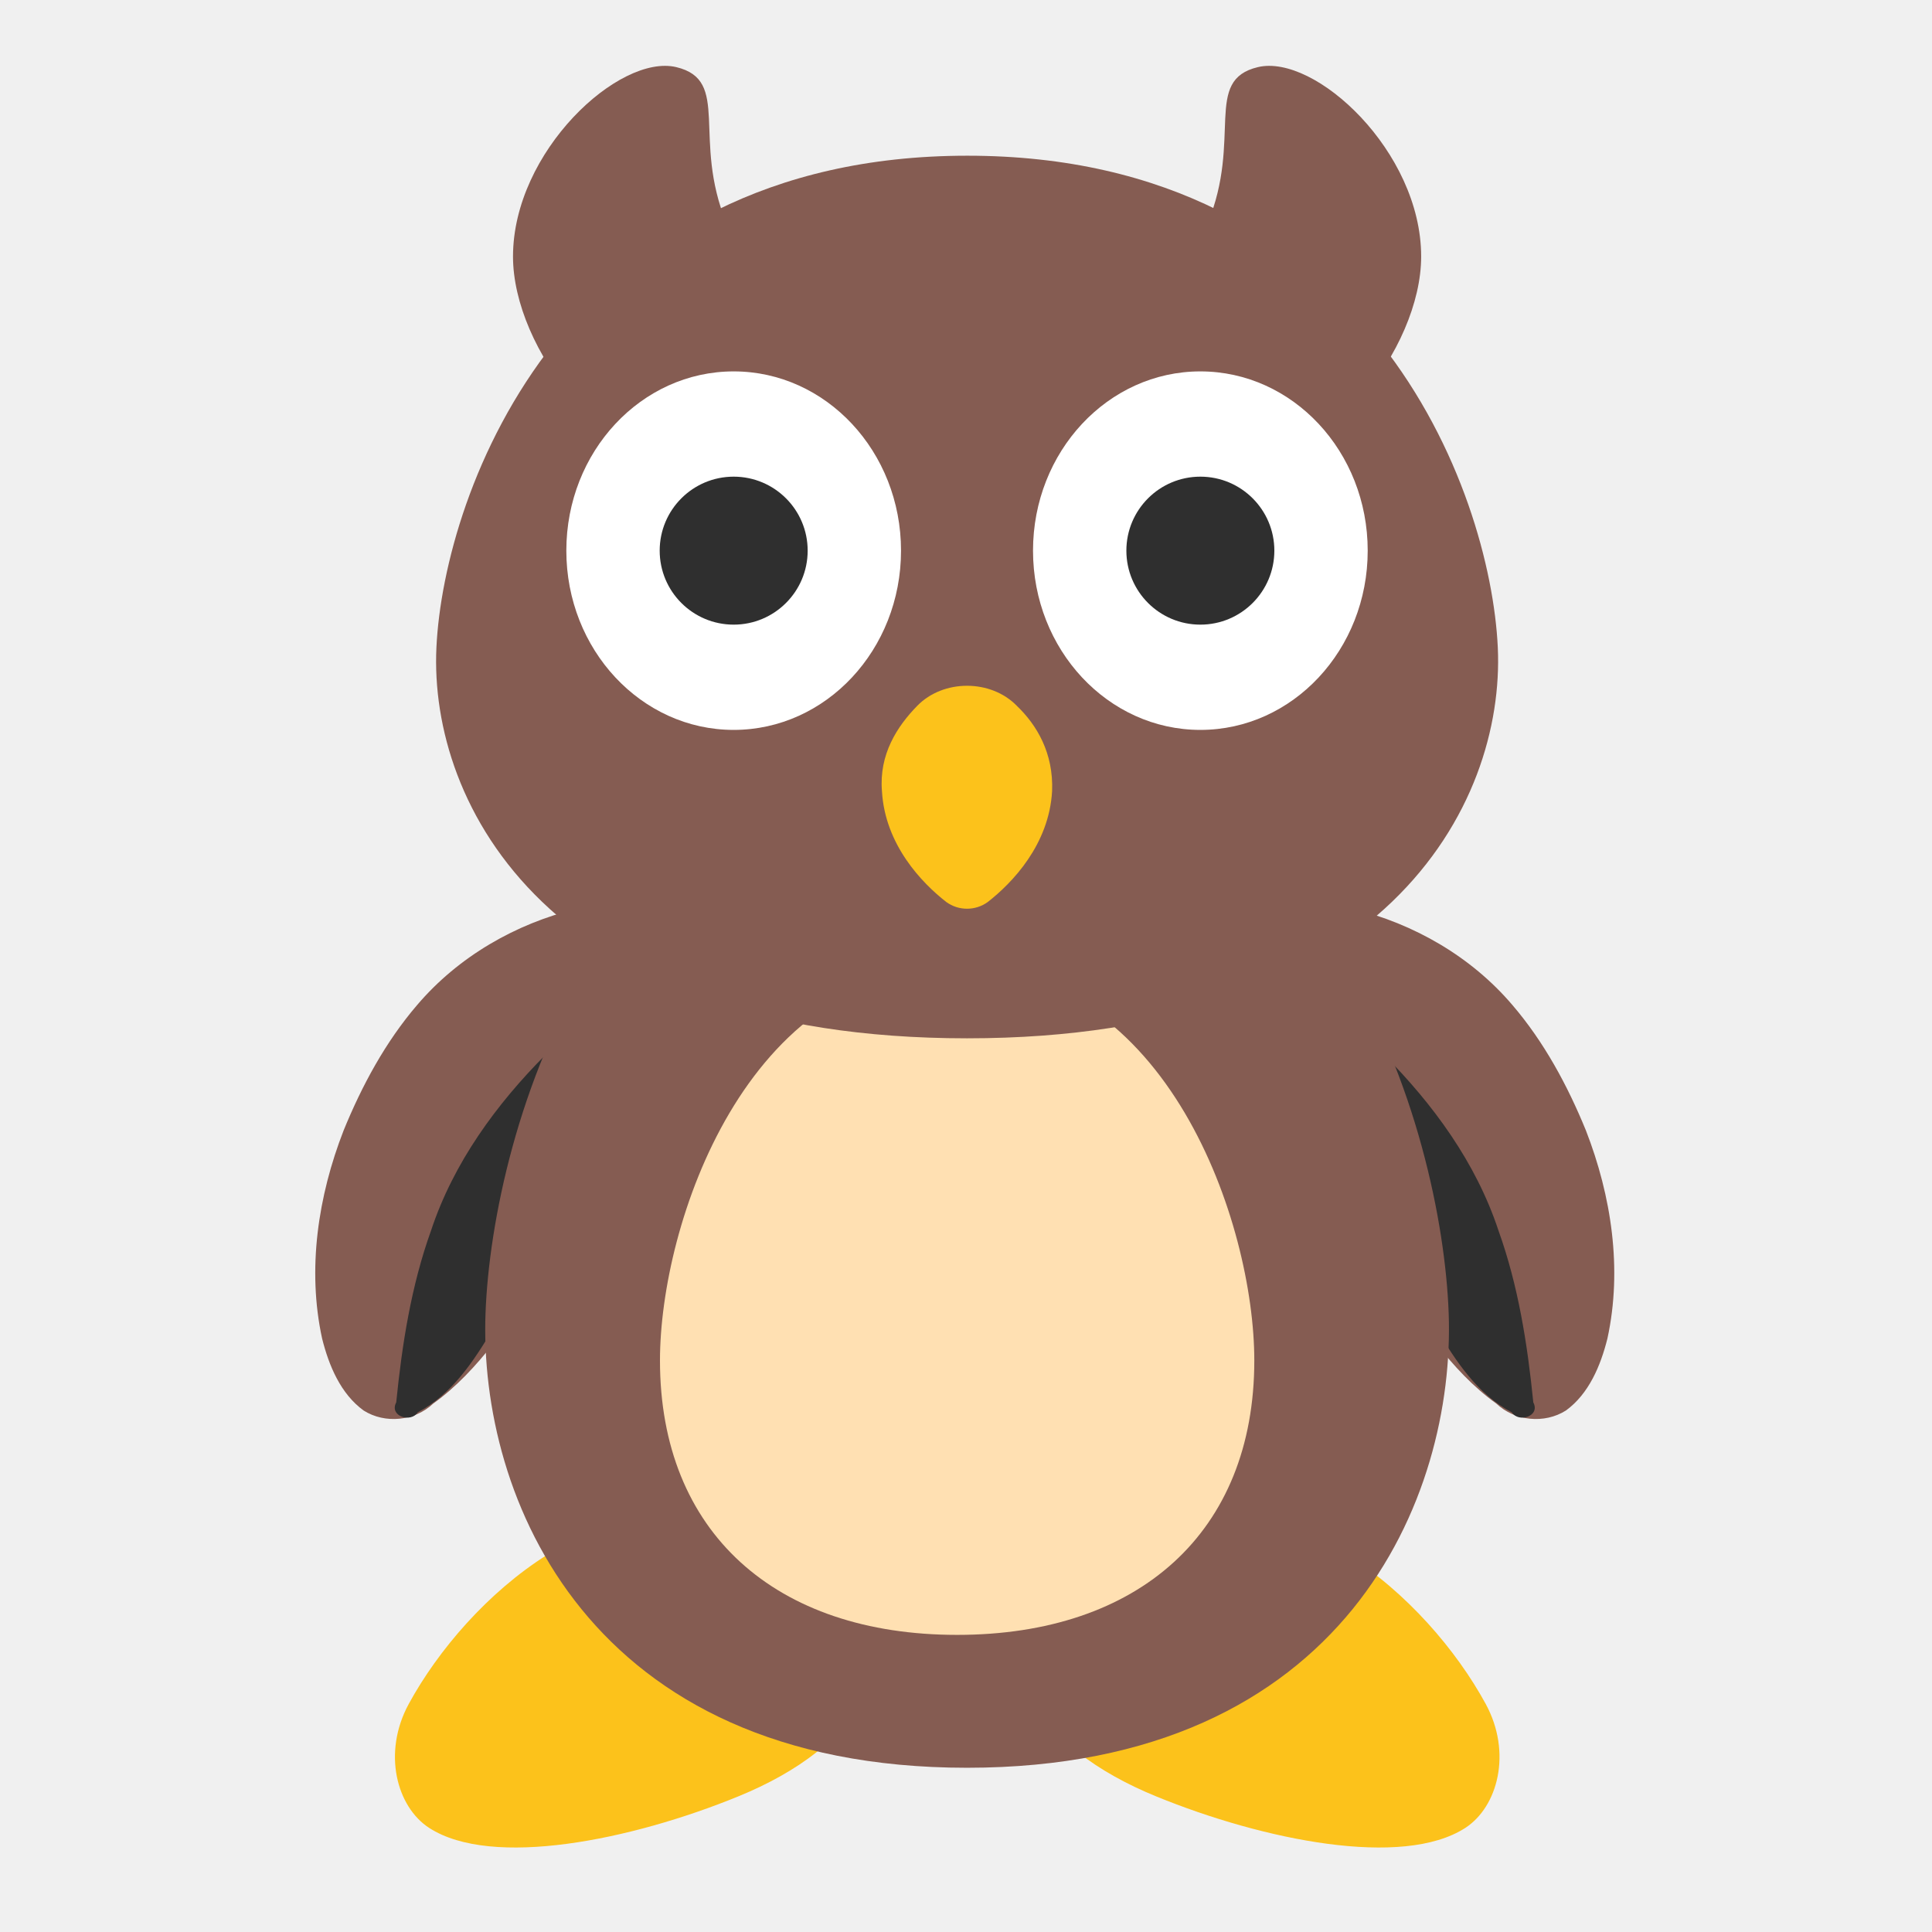
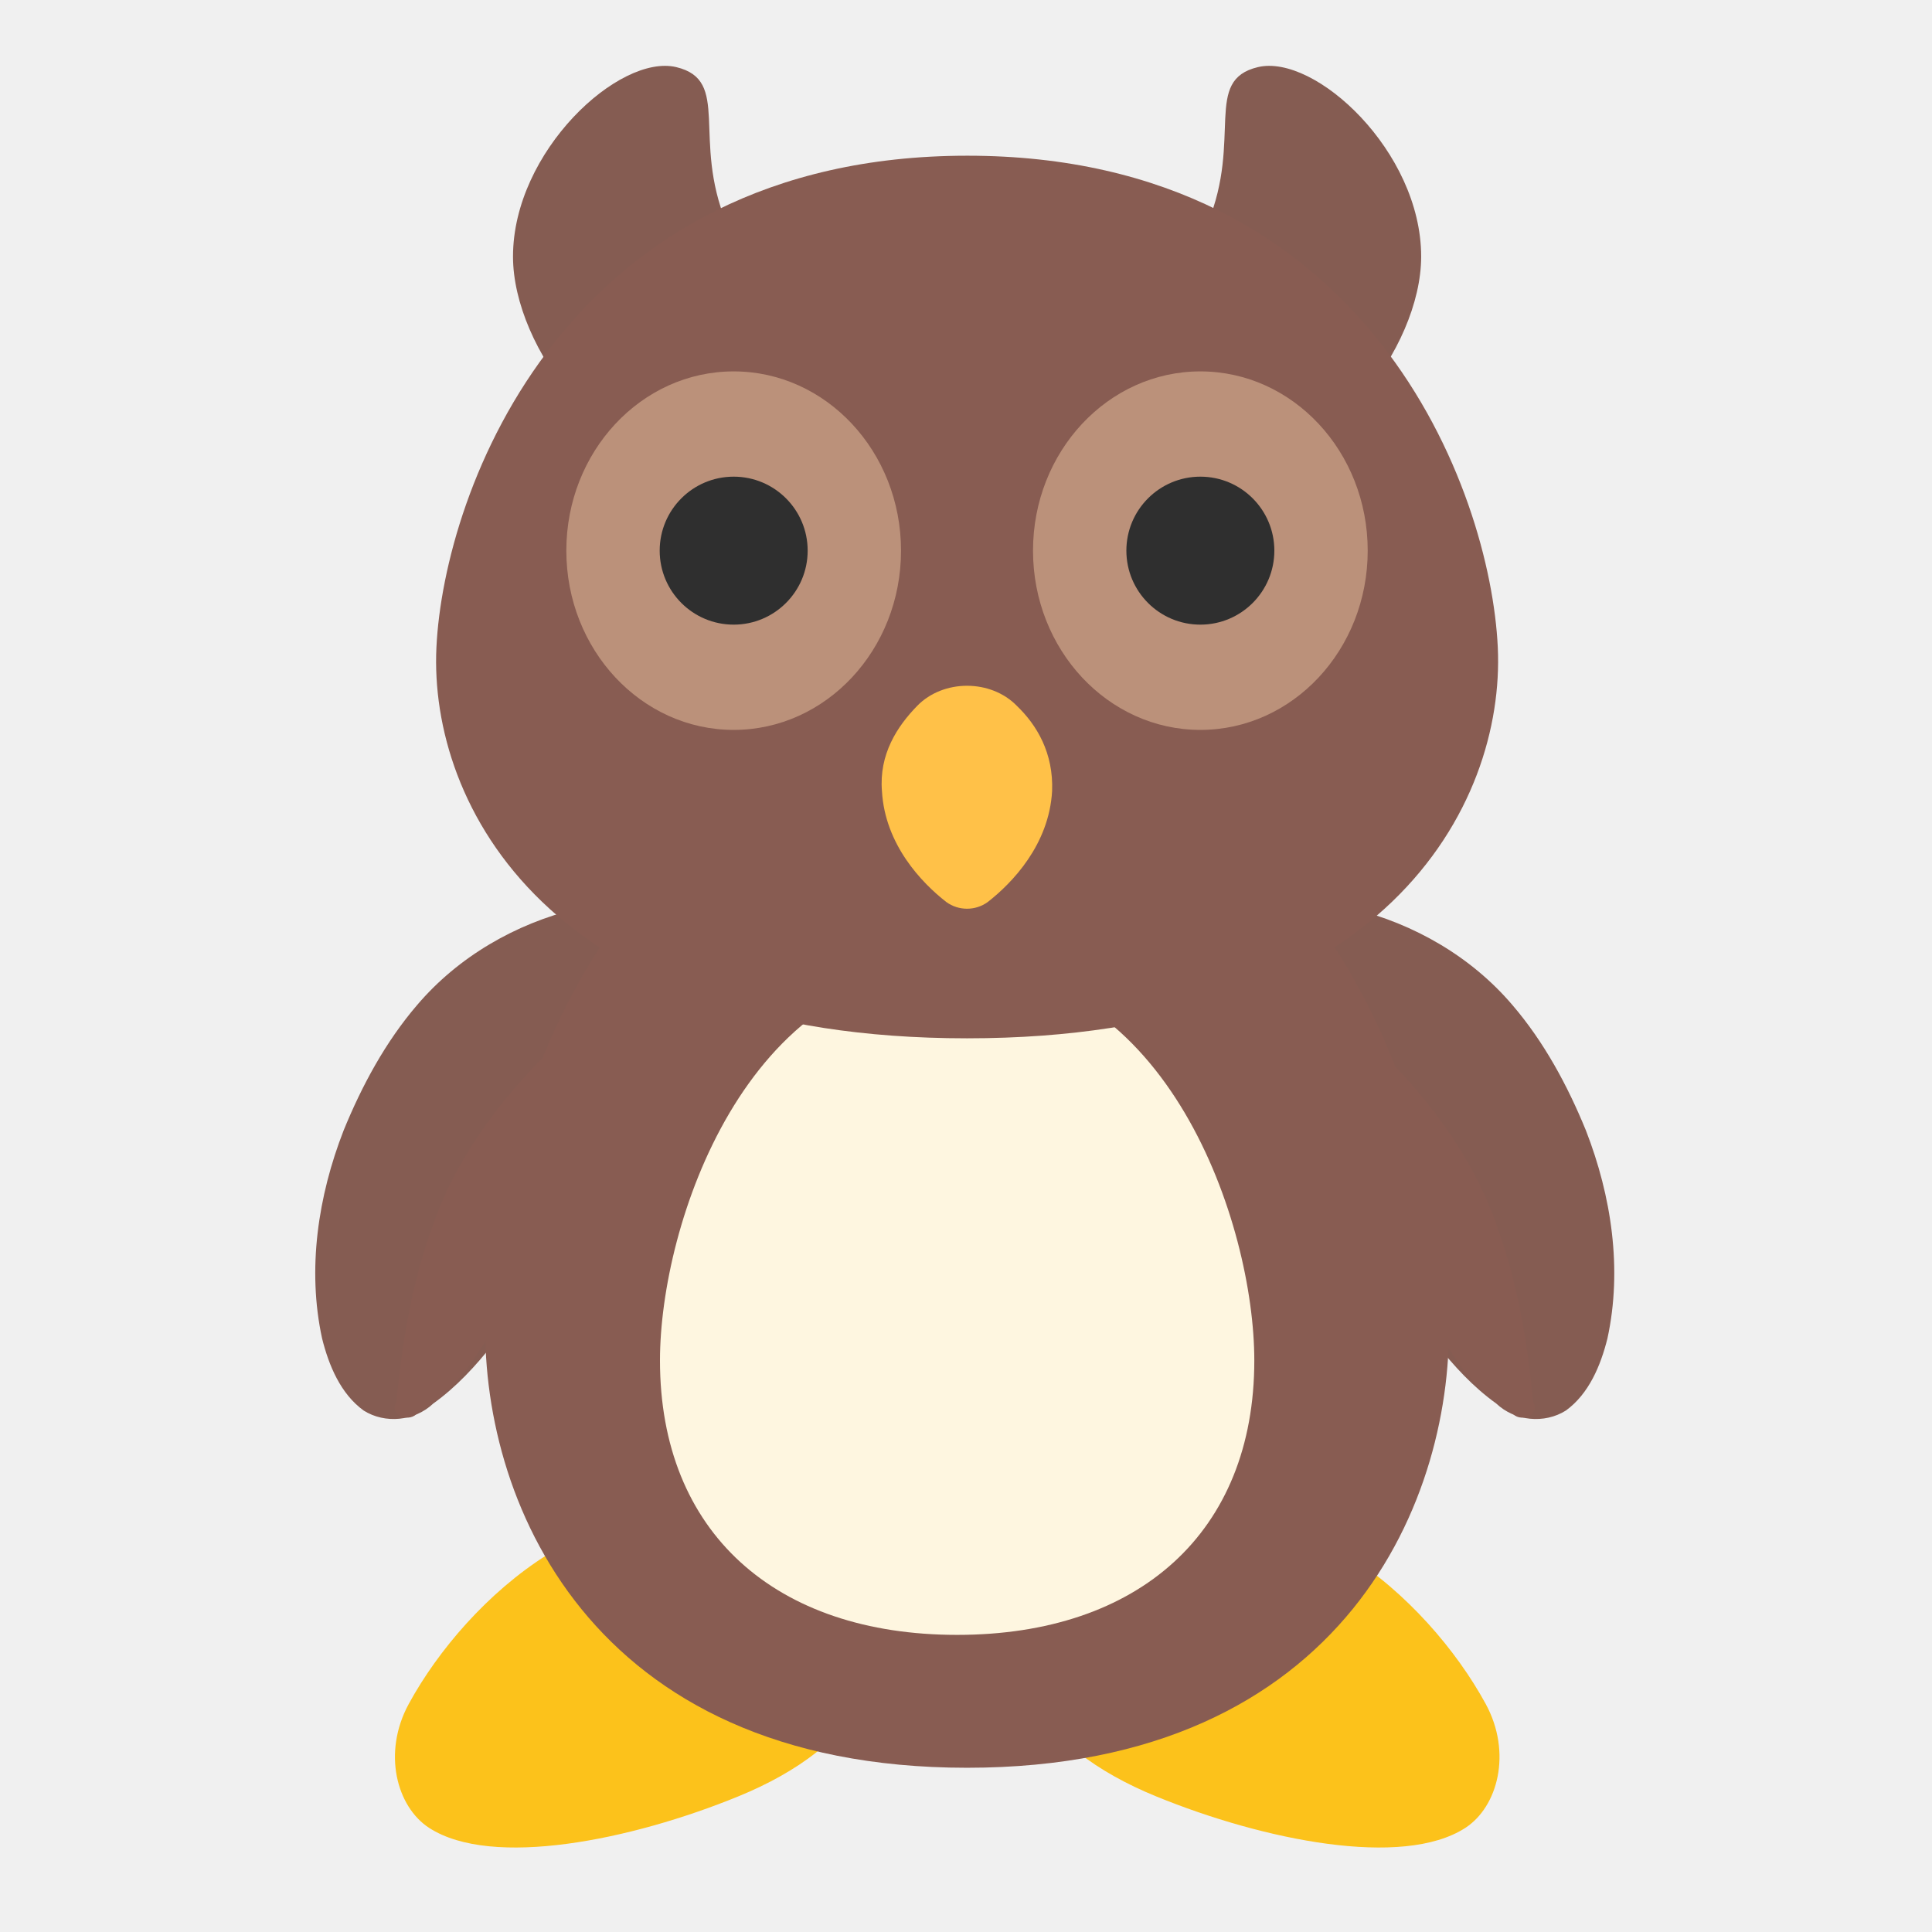
<svg xmlns="http://www.w3.org/2000/svg" x="0" y="0" viewBox="0 0 128 128" version="1.1" id="svg21">
  <defs id="defs21" />
-   <style id="style1">.st0{fill:#885c52}.st1{fill:#bb917a}.st2{fill:#fff}.st3{fill:#2f2f2f}.st4{fill:#fef6e0}.st5{fill:#ffc148}.st6{fill:none;stroke:#bb917a;stroke-width:3;stroke-linecap:round;stroke-linejoin:round;stroke-miterlimit:10}</style>
  <g id="g40" transform="matrix(-1.006765,0,0,1.031246,128.2686,-1.858508)" style="stroke-width:0.981">
    <path style="fill:#855c52;fill-opacity:1;stroke-width:8.833;stroke-linecap:round" d="m 50.126,59.986 c -3.882,-0.663 -7.909,-0.753 -11.752,0.204 -4.008,0.958 -7.776,3.061 -10.497,6.183 -2.078,2.367 -3.625,5.162 -4.836,8.058 -1.677,4.201 -2.409,8.901 -1.416,13.358 0.446,1.746 1.22,3.559 2.733,4.632 1.414,0.873 3.364,0.681 4.583,-0.448 3.058,-2.145 5.065,-5.373 7.294,-8.295 2.888,-4.007 5.888,-7.997 9.651,-11.235 1.953,-1.805 4.036,-3.495 5.702,-5.584 0.963,-1.642 1.229,-3.876 0.073,-5.495 -0.357,-0.597 -0.859,-1.149 -1.534,-1.378 z" id="path39" />
-     <path id="path40" style="fill:#2f2f2f;fill-opacity:1;stroke-width:0.981" class="st0" d="m 45.045,59.979 c -1.011,0.171 -1.685,1.063 -2.09,1.939 -1.776,2.882 -4.15,5.328 -6.607,7.632 -3.253,3.188 -6.075,6.95 -7.549,11.301 -1.307,3.546 -1.91,7.302 -2.295,11.048 -0.48,0.883 0.96,1.339 1.419,0.636 2.238,-1.137 3.69,-3.296 4.961,-5.38 2.003,-3.19 3.696,-6.636 6.334,-9.372 1.764,-1.812 3.849,-3.267 6.024,-4.541 1.91,-1.15 3.81,-2.405 5.221,-4.16 0.662,-0.824 1.451,-1.645 1.664,-2.715 0.387,-1.569 0.485,-3.339 -0.325,-4.794 -0.636,-1.102 -1.945,-1.71 -3.199,-1.596 -1.186,8.35e-4 -2.372,-0.031 -3.557,0.003 z" />
+     <path id="path40" style="fill: #885c52; fill-opacity: 1; stroke-width: 0.981" class="st0" d="m 45.045,59.979 c -1.011,0.171 -1.685,1.063 -2.09,1.939 -1.776,2.882 -4.15,5.328 -6.607,7.632 -3.253,3.188 -6.075,6.95 -7.549,11.301 -1.307,3.546 -1.91,7.302 -2.295,11.048 -0.48,0.883 0.96,1.339 1.419,0.636 2.238,-1.137 3.69,-3.296 4.961,-5.38 2.003,-3.19 3.696,-6.636 6.334,-9.372 1.764,-1.812 3.849,-3.267 6.024,-4.541 1.91,-1.15 3.81,-2.405 5.221,-4.16 0.662,-0.824 1.451,-1.645 1.664,-2.715 0.387,-1.569 0.485,-3.339 -0.325,-4.794 -0.636,-1.102 -1.945,-1.71 -3.199,-1.596 -1.186,8.35e-4 -2.372,-0.031 -3.557,0.003 z" />
  </g>
  <path style="fill:#fcc21b;fill-opacity:1;stroke-width:9;stroke-linecap:round" d="m 89.255,103.006 c 3.939,2.48 7.239,6.326 9.175,9.88 1.766,3.242 0.798,6.829 -1.354,8.22 -4.154,2.685 -13.377,0.814 -20.481,-2.092 -7.81,-3.195 -12.765,-9.248 -4.669,-17.015 4.603,-4.415 14.281,-0.912 17.328,1.006 z" id="path36" />
  <path style="fill:#fcc21b;fill-opacity:1;stroke-width:9;stroke-linecap:round" d="m 36.258,103.006 c -3.939,2.48 -7.239,6.326 -9.175,9.88 -1.766,3.242 -0.798,6.829 1.354,8.22 4.154,2.685 13.377,0.814 20.481,-2.092 7.81,-3.195 12.765,-9.248 4.669,-17.015 -4.603,-4.415 -14.281,-0.912 -17.328,1.006 z" id="path35" />
  <g id="g39" transform="matrix(1.006765,0,0,1.031246,-0.4324389,-1.858508)" style="stroke-width:0.981">
    <path style="fill:#855c52;fill-opacity:1;stroke-width:8.833;stroke-linecap:round" d="m 50.126,59.986 c -3.882,-0.663 -7.909,-0.753 -11.752,0.204 -4.008,0.958 -7.776,3.061 -10.497,6.183 -2.078,2.367 -3.625,5.162 -4.836,8.058 -1.677,4.201 -2.409,8.901 -1.416,13.358 0.446,1.746 1.22,3.559 2.733,4.632 1.414,0.873 3.364,0.681 4.583,-0.448 3.058,-2.145 5.065,-5.373 7.294,-8.295 2.888,-4.007 5.888,-7.997 9.651,-11.235 1.953,-1.805 4.036,-3.495 5.702,-5.584 0.963,-1.642 1.229,-3.876 0.073,-5.495 -0.357,-0.597 -0.859,-1.149 -1.534,-1.378 z" id="path37" />
-     <path id="path38" style="fill:#2f2f2f;fill-opacity:1;stroke-width:0.981" class="st0" d="m 45.045,59.979 c -1.011,0.171 -1.685,1.063 -2.09,1.939 -1.776,2.882 -4.15,5.328 -6.607,7.632 -3.253,3.188 -6.075,6.95 -7.549,11.301 -1.307,3.546 -1.91,7.302 -2.295,11.048 -0.48,0.883 0.96,1.339 1.419,0.636 2.238,-1.137 3.69,-3.296 4.961,-5.38 2.003,-3.19 3.696,-6.636 6.334,-9.372 1.764,-1.812 3.849,-3.267 6.024,-4.541 1.91,-1.15 3.81,-2.405 5.221,-4.16 0.662,-0.824 1.451,-1.645 1.664,-2.715 0.387,-1.569 0.485,-3.339 -0.325,-4.794 -0.636,-1.102 -1.945,-1.71 -3.199,-1.596 -1.186,8.35e-4 -2.372,-0.031 -3.557,0.003 z" />
+     <path id="path38" style="fill: #885c52; fill-opacity: 1; stroke-width: 0.981" class="st0" d="m 45.045,59.979 c -1.011,0.171 -1.685,1.063 -2.09,1.939 -1.776,2.882 -4.15,5.328 -6.607,7.632 -3.253,3.188 -6.075,6.95 -7.549,11.301 -1.307,3.546 -1.91,7.302 -2.295,11.048 -0.48,0.883 0.96,1.339 1.419,0.636 2.238,-1.137 3.69,-3.296 4.961,-5.38 2.003,-3.19 3.696,-6.636 6.334,-9.372 1.764,-1.812 3.849,-3.267 6.024,-4.541 1.91,-1.15 3.81,-2.405 5.221,-4.16 0.662,-0.824 1.451,-1.645 1.664,-2.715 0.387,-1.569 0.485,-3.339 -0.325,-4.794 -0.636,-1.102 -1.945,-1.71 -3.199,-1.596 -1.186,8.35e-4 -2.372,-0.031 -3.557,0.003 z" />
  </g>
-   <path class="st0" d="m 64.068,117.119 c -25.141,0 -32.353,-18 -31.901,-30.111 0.451,-12.111 7.811,-37.876 31.92,-37.876 24.109,0 31.45,25.764 31.892,37.876 0.442,12.111 -6.77,30.111 -31.911,30.111 z" id="path1" style="fill:#855c52;stroke-width:1" />
-   <path id="path6" class="st4" d="m 63.413,108.315 c -12.029,0 -19.688,-6.785 -19.688,-18.178 0,-9.047 5.713,-26.008 19.688,-26.008 13.975,0 19.688,16.96 19.688,26.008 0,11.393 -7.659,18.178 -19.688,18.178 z" style="fill:#ffe0b2;stroke-width:1" />
+   <path class="st0" d="m 64.068,117.119 c -25.141,0 -32.353,-18 -31.901,-30.111 0.451,-12.111 7.811,-37.876 31.92,-37.876 24.109,0 31.45,25.764 31.892,37.876 0.442,12.111 -6.77,30.111 -31.911,30.111 z" id="path1" style="fill: #885c52; stroke-width: 1" />
+   <path id="path6" class="st4" d="m 63.413,108.315 c -12.029,0 -19.688,-6.785 -19.688,-18.178 0,-9.047 5.713,-26.008 19.688,-26.008 13.975,0 19.688,16.96 19.688,26.008 0,11.393 -7.659,18.178 -19.688,18.178 z" style="fill: #fef6e0; stroke-width: 1" />
  <g id="g21" />
  <path style="fill:#855c52;fill-opacity:1;stroke-width:9;stroke-linecap:round" d="m 83.339,4.447 c 3.771,-0.9 10.817,5.571 10.817,12.549 0,6.078 -6.313,14.37 -13.29,14.37 -5.855,0 -8.431,-5.089 -8.431,-8.027 0,-2.868 5.471,-3.437 7.573,-8.542 2.315,-5.62 -0.313,-9.48 3.33,-10.35 z" id="path23" />
  <path style="fill:#855c52;fill-opacity:1;stroke-width:9;stroke-linecap:round" d="M 44.805,4.447 C 41.034,3.547 33.988,10.019 33.988,16.997 c 0,6.078 6.313,14.37 13.29,14.37 5.855,0 8.431,-5.089 8.431,-8.027 0,-2.868 -5.471,-3.437 -7.573,-8.542 C 45.821,9.177 48.449,5.317 44.805,4.447 Z" id="path22" />
-   <path class="st0" d="m 64.068,68.791 c -27.705,0 -35.652,-15.482 -35.154,-25.898 0.497,-10.417 8.607,-32.577 35.175,-32.577 26.567,0 34.657,22.16 35.144,32.577 0.487,10.417 -7.46,25.898 -35.165,25.898 z" id="path21" style="fill:#855c52;stroke-width:1" />
-   <ellipse class="st1" cx="79.527" cy="36.482" id="circle1" style="fill:#ffffff;fill-opacity:1;stroke-width:1" rx="11.087" ry="11.876" />
-   <circle class="st3" cx="79.527" cy="36.482" r="4.902" id="circle3" style="stroke-width:1" />
-   <ellipse class="st1" cx="48.608" cy="36.482" id="circle4" style="fill:#ffffff;fill-opacity:1;stroke-width:1" rx="11.087" ry="11.876" />
-   <circle class="st3" cx="48.608" cy="36.482" r="4.902" id="circle6" style="stroke-width:1" />
-   <path class="st5" d="m 67.369,46.764 c -1.726,-1.773 -4.874,-1.773 -6.601,0 -1.32,1.35 -2.539,3.207 -2.336,5.655 0.203,3.545 2.64,6.077 4.265,7.343 0.812,0.591 1.929,0.591 2.742,0 1.625,-1.266 4.062,-3.798 4.265,-7.343 0.102,-2.532 -1.015,-4.389 -2.336,-5.655 z" id="path20" style="fill:#fcc21b;stroke-width:1" />
+   <path class="st0" d="m 64.068,68.791 c -27.705,0 -35.652,-15.482 -35.154,-25.898 0.497,-10.417 8.607,-32.577 35.175,-32.577 26.567,0 34.657,22.16 35.144,32.577 0.487,10.417 -7.46,25.898 -35.165,25.898 z" id="path21" style="fill: #885c52; stroke-width: 1" />
+   <ellipse class="st1" cx="79.527" cy="36.482" id="circle1" style="fill: #bb917a; fill-opacity: 1; stroke-width: 1" rx="11.087" ry="11.876" />
+   <circle class="st3" cx="79.527" cy="36.482" r="4.902" id="circle3" style="stroke-width: 1; fill: #2f2f2f" />
+   <ellipse class="st1" cx="48.608" cy="36.482" id="circle4" style="fill: #bb917a; fill-opacity: 1; stroke-width: 1" rx="11.087" ry="11.876" />
+   <circle class="st3" cx="48.608" cy="36.482" r="4.902" id="circle6" style="stroke-width: 1; fill: #2f2f2f" />
+   <path class="st5" d="m 67.369,46.764 c -1.726,-1.773 -4.874,-1.773 -6.601,0 -1.32,1.35 -2.539,3.207 -2.336,5.655 0.203,3.545 2.64,6.077 4.265,7.343 0.812,0.591 1.929,0.591 2.742,0 1.625,-1.266 4.062,-3.798 4.265,-7.343 0.102,-2.532 -1.015,-4.389 -2.336,-5.655 z" id="path20" style="fill: #ffc148; stroke-width: 1" />
</svg>
